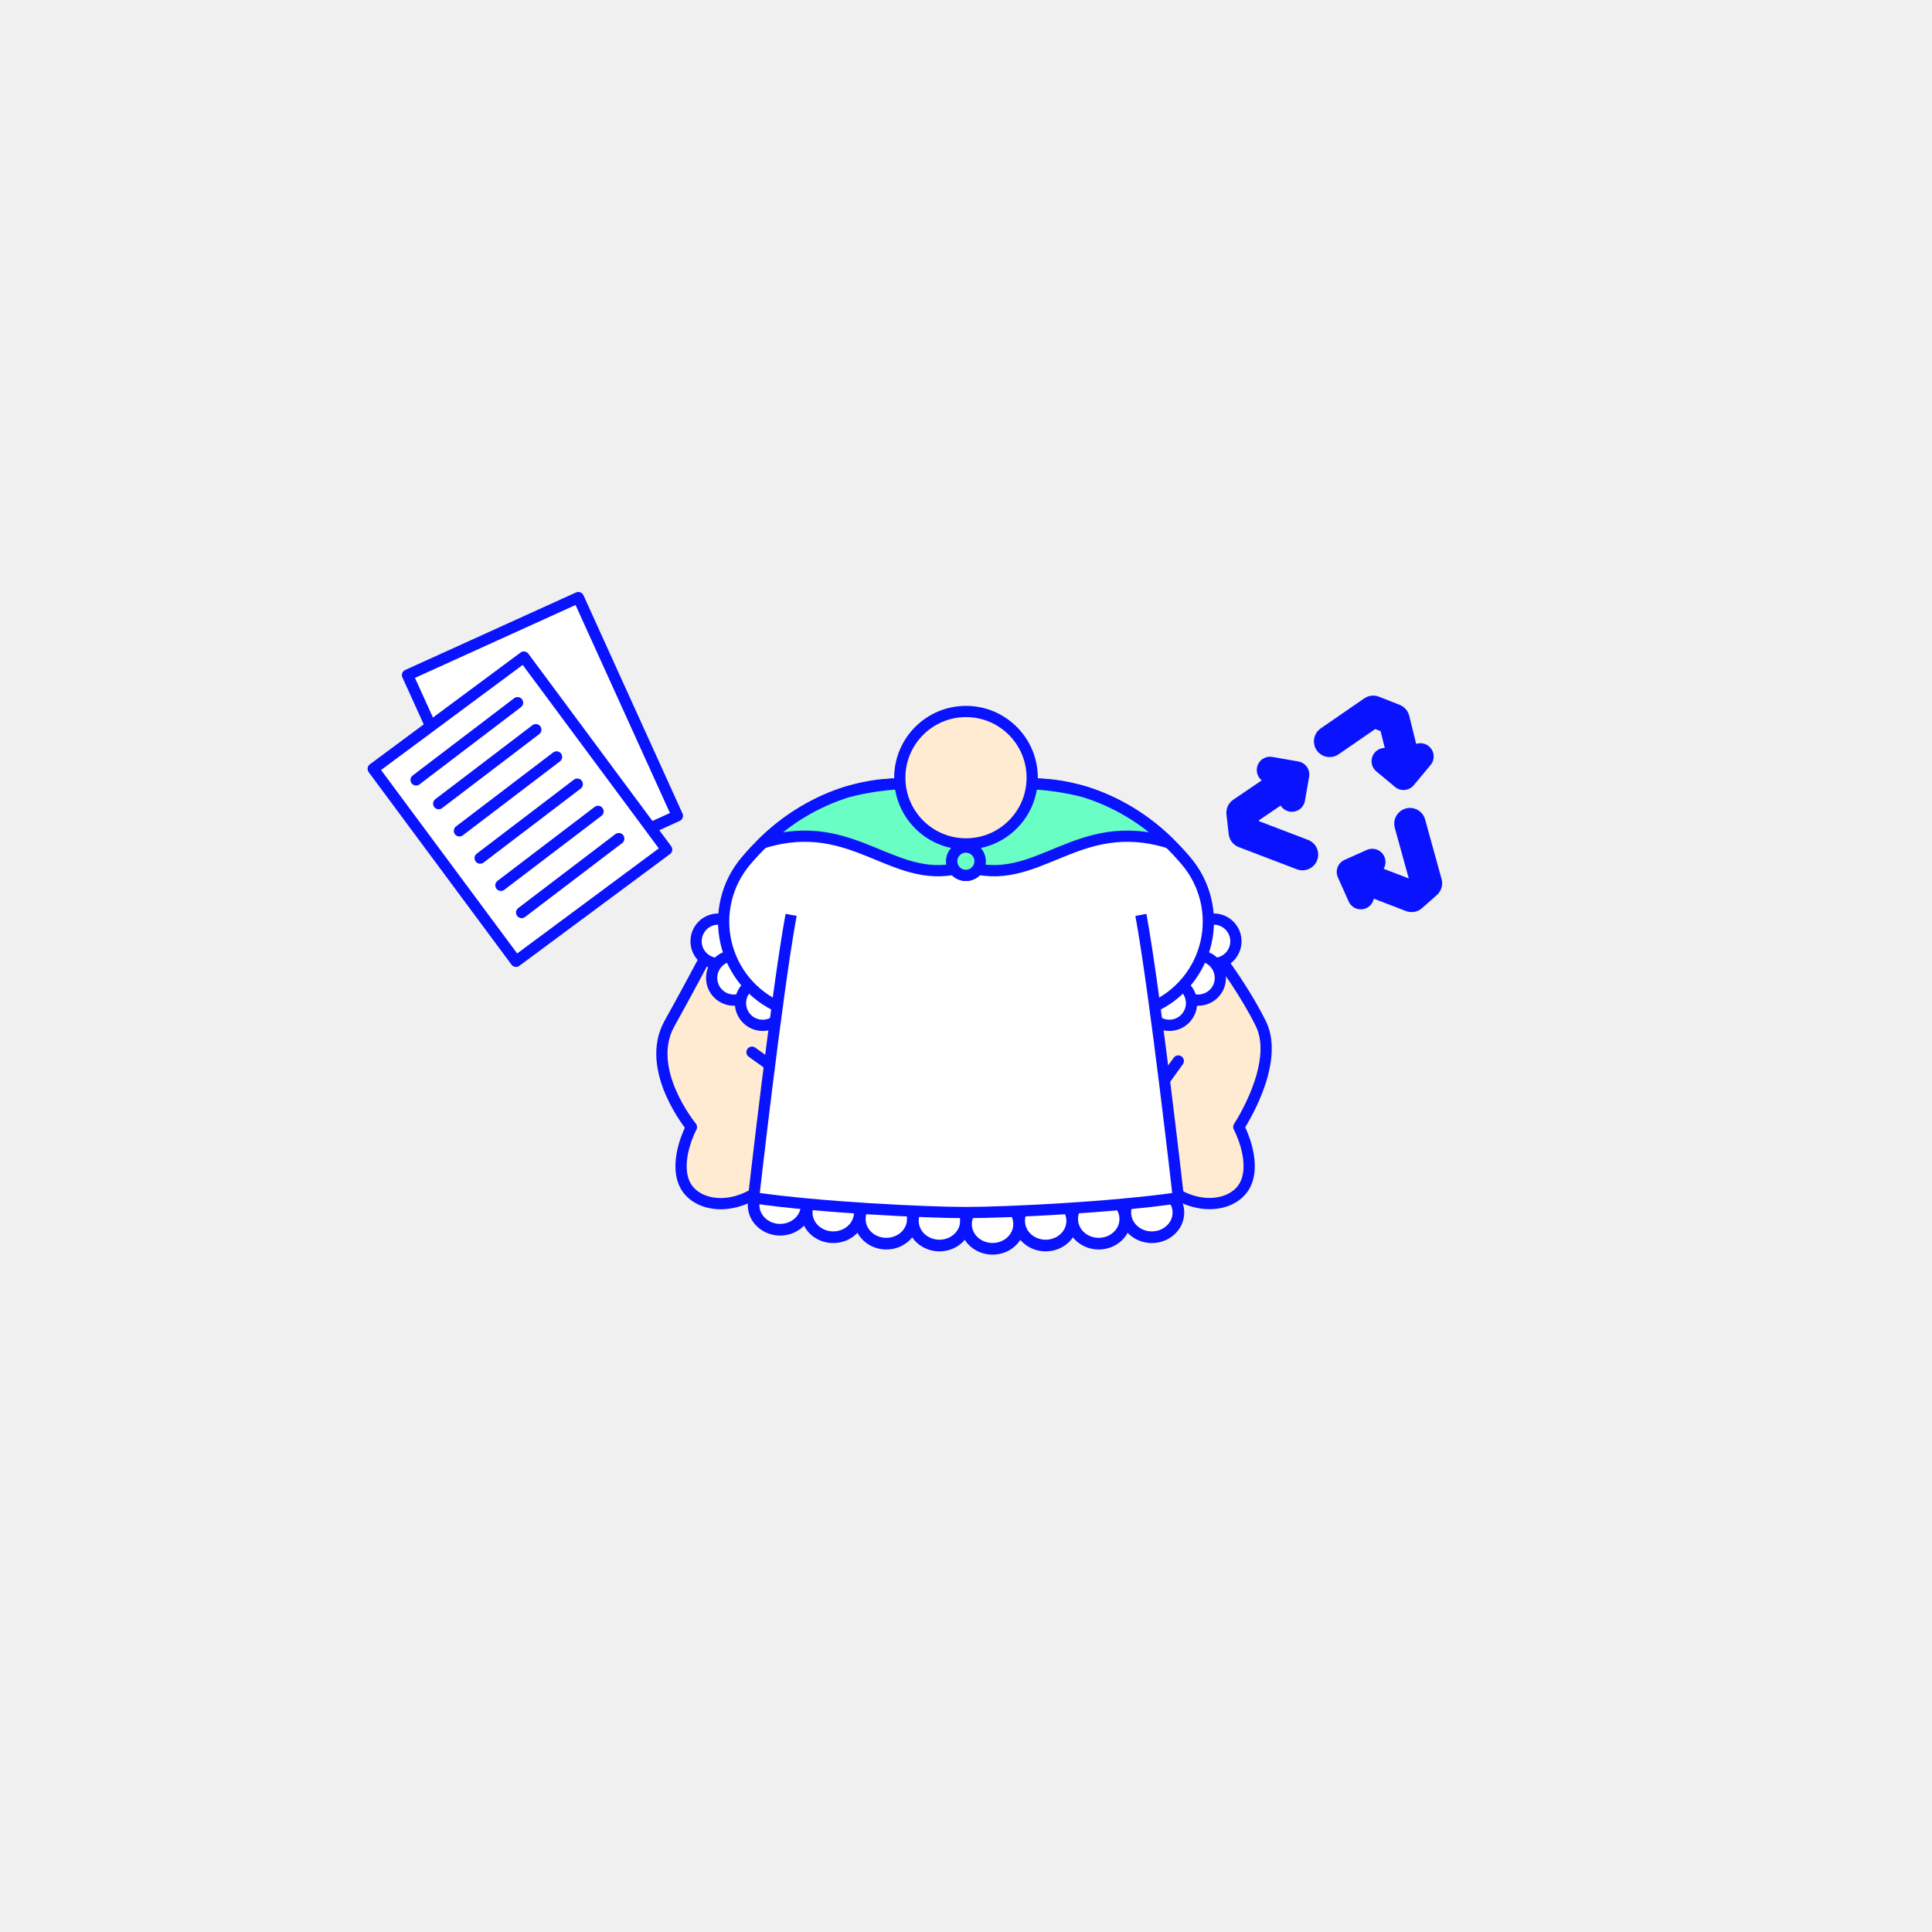
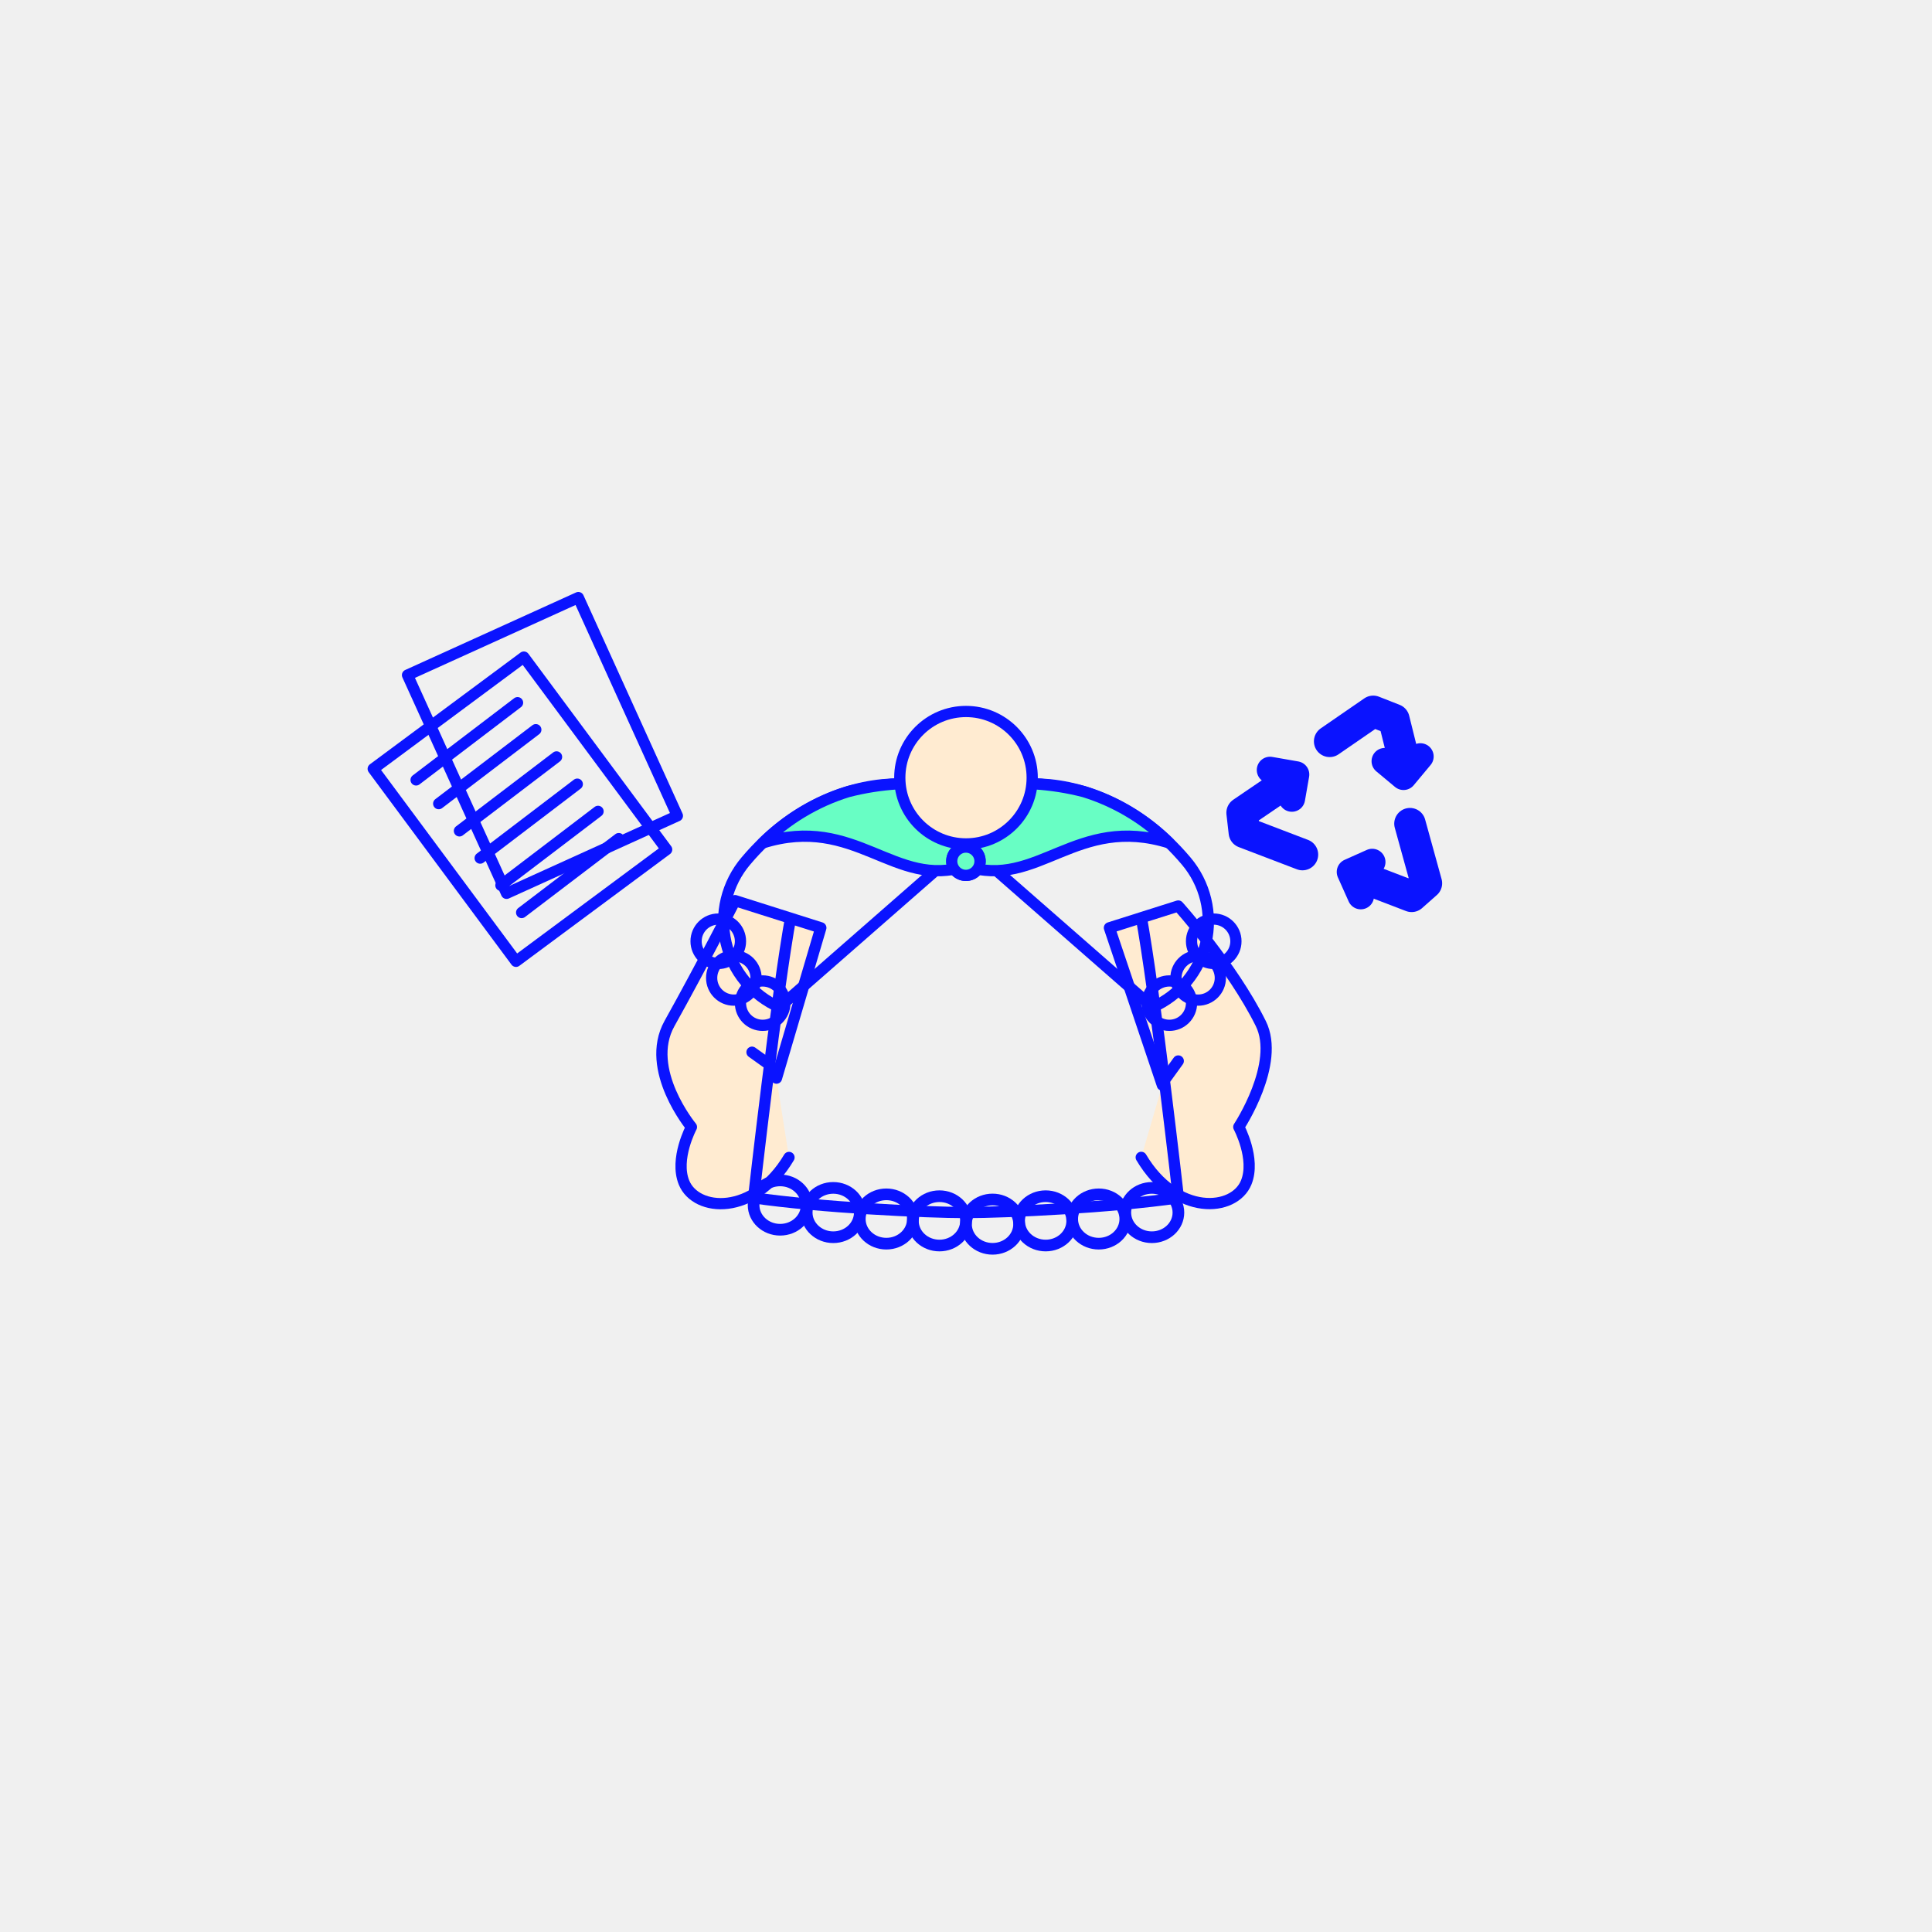
<svg xmlns="http://www.w3.org/2000/svg" class="tree-image-resource" viewBox="0 0 860 860" fill="none">
  <g clip-path="url(#clip0_203_3436)">
    <path d="M345.641 479.91L365.381 413L327.201 400.9C327.201 400.9 312.001 430.54 298.001 455.63C286.601 476.1 307.781 501.68 307.781 501.68C307.781 501.68 300.171 515.85 304.481 526.41C309.801 539.46 335.551 541.58 351.211 515.22" fill="#FFEBD1" />
    <path d="M345.641 479.91L365.381 413L327.201 400.9C327.201 400.9 312.001 430.54 298.001 455.63C286.601 476.1 307.781 501.68 307.781 501.68C307.781 501.68 300.171 515.85 304.481 526.41C309.801 539.46 335.551 541.58 351.211 515.22" stroke="#0A13FF" stroke-width="5" stroke-linecap="round" stroke-linejoin="round" />
    <path d="M341.92 473.5L334.74 468.37" stroke="#0A13FF" stroke-width="5" stroke-linecap="round" stroke-linejoin="round" />
    <path d="M517.4 483L493.84 413L524.49 403.29C524.49 403.29 548.43 429.87 561.21 455.59C570.09 473.46 551.43 501.64 551.43 501.64C551.43 501.64 559.04 515.81 554.73 526.37C549.4 539.42 523.66 541.54 508 515.18" fill="#FFEBD1" />
    <path d="M517.4 483L493.84 413L524.49 403.29C524.49 403.29 548.43 429.87 561.21 455.59C570.09 473.46 551.43 501.64 551.43 501.64C551.43 501.64 559.04 515.81 554.73 526.37C549.4 539.42 523.66 541.54 508 515.18" stroke="#0A13FF" stroke-width="5" stroke-linecap="round" stroke-linejoin="round" />
-     <path d="M319.73 428.87C325.186 428.87 329.61 424.447 329.61 418.99C329.61 413.533 325.186 409.11 319.73 409.11C314.273 409.11 309.85 413.533 309.85 418.99C309.85 424.447 314.273 428.87 319.73 428.87Z" fill="white" stroke="#0A13FF" stroke-width="5" stroke-miterlimit="10" />
-     <path d="M326.659 445.19C332.116 445.19 336.539 440.767 336.539 435.31C336.539 429.853 332.116 425.43 326.659 425.43C321.203 425.43 316.779 429.853 316.779 435.31C316.779 440.767 321.203 445.19 326.659 445.19Z" fill="white" stroke="#0A13FF" stroke-width="5" stroke-miterlimit="10" />
-     <path d="M339.489 456.41C344.946 456.41 349.369 451.987 349.369 446.53C349.369 441.073 344.946 436.65 339.489 436.65C334.033 436.65 329.609 441.073 329.609 446.53C329.609 451.987 334.033 456.41 339.489 456.41Z" fill="white" stroke="#0A13FF" stroke-width="5" stroke-miterlimit="10" />
-     <path d="M347.269 547.4C353.797 547.4 359.089 542.484 359.089 536.42C359.089 530.356 353.797 525.44 347.269 525.44C340.741 525.44 335.449 530.356 335.449 536.42C335.449 542.484 340.741 547.4 347.269 547.4Z" fill="white" stroke="#0A13FF" stroke-width="5.19" stroke-miterlimit="10" />
-     <path d="M370.91 550.73C377.438 550.73 382.73 545.814 382.73 539.75C382.73 533.686 377.438 528.77 370.91 528.77C364.382 528.77 359.09 533.686 359.09 539.75C359.09 545.814 364.382 550.73 370.91 550.73Z" fill="white" stroke="#0A13FF" stroke-width="5.19" stroke-miterlimit="10" />
-     <path d="M394.541 553.6C401.069 553.6 406.361 548.684 406.361 542.62C406.361 536.556 401.069 531.64 394.541 531.64C388.013 531.64 382.721 536.556 382.721 542.62C382.721 548.684 388.013 553.6 394.541 553.6Z" fill="white" stroke="#0A13FF" stroke-width="5.19" stroke-miterlimit="10" />
-     <path d="M418.179 554.43C424.707 554.43 429.999 549.514 429.999 543.45C429.999 537.386 424.707 532.47 418.179 532.47C411.651 532.47 406.359 537.386 406.359 543.45C406.359 549.514 411.651 554.43 418.179 554.43Z" fill="white" stroke="#0A13FF" stroke-width="5.19" stroke-miterlimit="10" />
-     <path d="M512.73 550.73C519.258 550.73 524.55 545.814 524.55 539.75C524.55 533.686 519.258 528.77 512.73 528.77C506.202 528.77 500.91 533.686 500.91 539.75C500.91 545.814 506.202 550.73 512.73 550.73Z" fill="white" stroke="#0A13FF" stroke-width="5.19" stroke-miterlimit="10" />
-     <path d="M489.09 553.6C495.618 553.6 500.91 548.684 500.91 542.62C500.91 536.556 495.618 531.64 489.09 531.64C482.562 531.64 477.27 536.556 477.27 542.62C477.27 548.684 482.562 553.6 489.09 553.6Z" fill="white" stroke="#0A13FF" stroke-width="5.19" stroke-miterlimit="10" />
-     <path d="M465.461 554.43C471.989 554.43 477.281 549.514 477.281 543.45C477.281 537.386 471.989 532.47 465.461 532.47C458.933 532.47 453.641 537.386 453.641 543.45C453.641 549.514 458.933 554.43 465.461 554.43Z" fill="white" stroke="#0A13FF" stroke-width="5.19" stroke-miterlimit="10" />
-     <path d="M441.82 555.89C448.348 555.89 453.64 550.974 453.64 544.91C453.64 538.846 448.348 533.93 441.82 533.93C435.292 533.93 430 538.846 430 544.91C430 550.974 435.292 555.89 441.82 555.89Z" fill="white" stroke="#0A13FF" stroke-width="5.19" stroke-miterlimit="10" />
-     <path d="M540.271 428.87C545.727 428.87 550.151 424.447 550.151 418.99C550.151 413.533 545.727 409.11 540.271 409.11C534.814 409.11 530.391 413.533 530.391 418.99C530.391 424.447 534.814 428.87 540.271 428.87Z" fill="white" stroke="#0A13FF" stroke-width="5" stroke-miterlimit="10" />
-     <path d="M533.341 445.19C538.798 445.19 543.221 440.767 543.221 435.31C543.221 429.853 538.798 425.43 533.341 425.43C527.884 425.43 523.461 429.853 523.461 435.31C523.461 440.767 527.884 445.19 533.341 445.19Z" fill="white" stroke="#0A13FF" stroke-width="5" stroke-miterlimit="10" />
-     <path d="M520.511 456.41C525.967 456.41 530.391 451.987 530.391 446.53C530.391 441.073 525.967 436.65 520.511 436.65C515.054 436.65 510.631 441.073 510.631 446.53C510.631 451.987 515.054 456.41 520.511 456.41Z" fill="white" stroke="#0A13FF" stroke-width="5" stroke-miterlimit="10" />
-     <path d="M429.999 375.64L346.919 448.35C340.995 445.724 335.763 441.754 331.641 436.753C327.518 431.753 324.618 425.861 323.17 419.544C321.722 413.228 321.766 406.661 323.298 400.364C324.831 394.067 327.81 388.214 331.999 383.27C354.269 356.87 380.999 348.94 400.149 348.94H426.999" fill="white" />
+     <path d="M319.73 428.87C325.186 428.87 329.61 424.447 329.61 418.99C329.61 413.533 325.186 409.11 319.73 409.11C314.273 409.11 309.85 413.533 309.85 418.99C309.85 424.447 314.273 428.87 319.73 428.87Z" class="fill" stroke="#0A13FF" stroke-width="5" stroke-miterlimit="10" />
+     <path d="M326.659 445.19C332.116 445.19 336.539 440.767 336.539 435.31C336.539 429.853 332.116 425.43 326.659 425.43C321.203 425.43 316.779 429.853 316.779 435.31C316.779 440.767 321.203 445.19 326.659 445.19Z" class="fill" stroke="#0A13FF" stroke-width="5" stroke-miterlimit="10" />
+     <path d="M339.489 456.41C344.946 456.41 349.369 451.987 349.369 446.53C349.369 441.073 344.946 436.65 339.489 436.65C334.033 436.65 329.609 441.073 329.609 446.53C329.609 451.987 334.033 456.41 339.489 456.41Z" class="fill" stroke="#0A13FF" stroke-width="5" stroke-miterlimit="10" />
+     <path d="M347.269 547.4C353.797 547.4 359.089 542.484 359.089 536.42C359.089 530.356 353.797 525.44 347.269 525.44C340.741 525.44 335.449 530.356 335.449 536.42C335.449 542.484 340.741 547.4 347.269 547.4Z" class="fill" stroke="#0A13FF" stroke-width="5.19" stroke-miterlimit="10" />
+     <path d="M370.91 550.73C377.438 550.73 382.73 545.814 382.73 539.75C382.73 533.686 377.438 528.77 370.91 528.77C364.382 528.77 359.09 533.686 359.09 539.75C359.09 545.814 364.382 550.73 370.91 550.73Z" class="fill" stroke="#0A13FF" stroke-width="5.19" stroke-miterlimit="10" />
+     <path d="M394.541 553.6C401.069 553.6 406.361 548.684 406.361 542.62C406.361 536.556 401.069 531.64 394.541 531.64C388.013 531.64 382.721 536.556 382.721 542.62C382.721 548.684 388.013 553.6 394.541 553.6Z" class="fill" stroke="#0A13FF" stroke-width="5.19" stroke-miterlimit="10" />
+     <path d="M418.179 554.43C424.707 554.43 429.999 549.514 429.999 543.45C429.999 537.386 424.707 532.47 418.179 532.47C411.651 532.47 406.359 537.386 406.359 543.45C406.359 549.514 411.651 554.43 418.179 554.43Z" class="fill" stroke="#0A13FF" stroke-width="5.19" stroke-miterlimit="10" />
+     <path d="M512.73 550.73C519.258 550.73 524.55 545.814 524.55 539.75C524.55 533.686 519.258 528.77 512.73 528.77C506.202 528.77 500.91 533.686 500.91 539.75C500.91 545.814 506.202 550.73 512.73 550.73Z" class="fill" stroke="#0A13FF" stroke-width="5.19" stroke-miterlimit="10" />
+     <path d="M489.09 553.6C495.618 553.6 500.91 548.684 500.91 542.62C500.91 536.556 495.618 531.64 489.09 531.64C482.562 531.64 477.27 536.556 477.27 542.62C477.27 548.684 482.562 553.6 489.09 553.6Z" class="fill" stroke="#0A13FF" stroke-width="5.19" stroke-miterlimit="10" />
+     <path d="M465.461 554.43C471.989 554.43 477.281 549.514 477.281 543.45C477.281 537.386 471.989 532.47 465.461 532.47C458.933 532.47 453.641 537.386 453.641 543.45C453.641 549.514 458.933 554.43 465.461 554.43Z" class="fill" stroke="#0A13FF" stroke-width="5.19" stroke-miterlimit="10" />
+     <path d="M441.82 555.89C448.348 555.89 453.64 550.974 453.64 544.91C453.64 538.846 448.348 533.93 441.82 533.93C435.292 533.93 430 538.846 430 544.91C430 550.974 435.292 555.89 441.82 555.89Z" class="fill" stroke="#0A13FF" stroke-width="5.19" stroke-miterlimit="10" />
+     <path d="M540.271 428.87C545.727 428.87 550.151 424.447 550.151 418.99C550.151 413.533 545.727 409.11 540.271 409.11C534.814 409.11 530.391 413.533 530.391 418.99C530.391 424.447 534.814 428.87 540.271 428.87Z" class="fill" stroke="#0A13FF" stroke-width="5" stroke-miterlimit="10" />
+     <path d="M533.341 445.19C538.798 445.19 543.221 440.767 543.221 435.31C543.221 429.853 538.798 425.43 533.341 425.43C527.884 425.43 523.461 429.853 523.461 435.31C523.461 440.767 527.884 445.19 533.341 445.19Z" class="fill" stroke="#0A13FF" stroke-width="5" stroke-miterlimit="10" />
+     <path d="M520.511 456.41C525.967 456.41 530.391 451.987 530.391 446.53C530.391 441.073 525.967 436.65 520.511 436.65C515.054 436.65 510.631 441.073 510.631 446.53C510.631 451.987 515.054 456.41 520.511 456.41Z" class="fill" stroke="#0A13FF" stroke-width="5" stroke-miterlimit="10" />
+     <path d="M429.999 375.64L346.919 448.35C340.995 445.724 335.763 441.754 331.641 436.753C327.518 431.753 324.618 425.861 323.17 419.544C321.722 413.228 321.766 406.661 323.298 400.364C324.831 394.067 327.81 388.214 331.999 383.27C354.269 356.87 380.999 348.94 400.149 348.94H426.999" class="fill" />
    <path d="M429.999 375.64L346.919 448.35C340.995 445.724 335.763 441.754 331.641 436.753C327.518 431.753 324.618 425.861 323.17 419.544C321.722 413.228 321.766 406.661 323.298 400.364C324.831 394.067 327.81 388.214 331.999 383.27C354.269 356.87 380.999 348.94 400.149 348.94H426.999" stroke="#0A13FF" stroke-width="5" stroke-miterlimit="10" />
-     <path d="M430 375.64L513.08 448.35C519.005 445.724 524.236 441.754 528.359 436.753C532.481 431.753 535.382 425.861 536.83 419.544C538.278 413.228 538.234 406.661 536.701 400.364C535.168 394.067 532.189 388.214 528 383.27C505.73 356.87 479 348.94 459.85 348.94H433" fill="white" />
+     <path d="M430 375.64L513.08 448.35C519.005 445.724 524.236 441.754 528.359 436.753C532.481 431.753 535.382 425.861 536.83 419.544C538.278 413.228 538.234 406.661 536.701 400.364C535.168 394.067 532.189 388.214 528 383.27C505.73 356.87 479 348.94 459.85 348.94H433" class="fill" />
    <path d="M430 375.64L513.08 448.35C519.005 445.724 524.236 441.754 528.359 436.753C532.481 431.753 535.382 425.861 536.83 419.544C538.278 413.228 538.234 406.661 536.701 400.364C535.168 394.067 532.189 388.214 528 383.27C505.73 356.87 479 348.94 459.85 348.94H433" stroke="#0A13FF" stroke-width="5" stroke-miterlimit="10" />
-     <path d="M503.769 390.84C496.429 372.78 486.459 354.73 429.999 354.73C373.539 354.73 363.569 372.73 356.229 390.84C343.929 421.06 335.449 533.65 335.449 533.65C365.039 537.94 400.679 539.89 429.999 539.75C459.319 539.89 494.999 537.94 524.549 533.65C524.549 533.65 516.069 421.06 503.769 390.84Z" fill="white" />
-     <path d="M507.849 407.25C514.189 441.59 524.549 533.19 524.549 533.19C494.959 537.48 447.909 539.75 429.999 539.75C412.089 539.75 364.999 537.48 335.449 533.19C335.449 533.19 345.809 441.59 352.149 407.25" fill="white" />
+     <path d="M503.769 390.84C496.429 372.78 486.459 354.73 429.999 354.73C373.539 354.73 363.569 372.73 356.229 390.84C343.929 421.06 335.449 533.65 335.449 533.65C365.039 537.94 400.679 539.89 429.999 539.75C459.319 539.89 494.999 537.94 524.549 533.65C524.549 533.65 516.069 421.06 503.769 390.84Z" class="fill" />
+     <path d="M507.849 407.25C514.189 441.59 524.549 533.19 524.549 533.19C494.959 537.48 447.909 539.75 429.999 539.75C412.089 539.75 364.999 537.48 335.449 533.19C335.449 533.19 345.809 441.59 352.149 407.25" class="fill" />
    <path d="M507.849 407.25C514.189 441.59 524.549 533.19 524.549 533.19C494.959 537.48 447.909 539.75 429.999 539.75C412.089 539.75 364.999 537.48 335.449 533.19C335.449 533.19 345.809 441.59 352.149 407.25" stroke="#0A13FF" stroke-width="5" stroke-miterlimit="10" />
    <path d="M377.5 352.39C363.175 356.824 350.137 364.661 339.5 375.23C380.91 362.23 398.26 396.08 430.01 385.5V377.9L413.65 348.9H399.65C392.172 349.352 384.755 350.52 377.5 352.39Z" fill="#68FEC4" stroke="#0A13FF" stroke-width="5" stroke-linecap="round" stroke-linejoin="round" />
    <path d="M482.5 352.39C496.825 356.824 509.863 364.661 520.5 375.23C479.09 362.23 461.74 396.08 429.99 385.5V377.9L446.35 348.9H460.35C467.828 349.352 475.246 350.52 482.5 352.39Z" fill="#68FEC4" stroke="#0A13FF" stroke-width="5" stroke-linecap="round" stroke-linejoin="round" />
    <path d="M429.999 375.65C446.275 375.65 459.469 362.456 459.469 346.18C459.469 329.904 446.275 316.71 429.999 316.71C413.723 316.71 400.529 329.904 400.529 346.18C400.529 362.456 413.723 375.65 429.999 375.65Z" fill="#FFEBD1" stroke="#0A13FF" stroke-width="5" stroke-miterlimit="10" />
    <path d="M429.999 389.66C433.479 389.66 436.299 386.839 436.299 383.36C436.299 379.881 433.479 377.06 429.999 377.06C426.52 377.06 423.699 379.881 423.699 383.36C423.699 386.839 426.52 389.66 429.999 389.66Z" fill="#68FEC4" stroke="#0A13FF" stroke-width="5" stroke-miterlimit="10" />
    <path d="M518.99 479.91L524.49 472.28" stroke="#0A13FF" stroke-width="5" stroke-linecap="round" stroke-linejoin="round" />
    <path d="M429.941 389.66C433.42 389.66 436.241 386.839 436.241 383.36C436.241 379.881 433.42 377.06 429.941 377.06C426.461 377.06 423.641 379.881 423.641 383.36C423.641 386.839 426.461 389.66 429.941 389.66Z" fill="#68FEC4" stroke="#0A13FF" stroke-width="5" stroke-miterlimit="10" />
-     <path d="M257.438 266.001L181.402 300.509L225.489 397.653L301.525 363.145L257.438 266.001Z" fill="white" stroke="#0A13FF" stroke-width="5" stroke-linecap="round" stroke-linejoin="round" />
-     <path d="M233.192 292.489L166.131 342.238L229.691 427.916L296.753 378.166L233.192 292.489Z" fill="white" stroke="#0A13FF" stroke-width="5" stroke-linecap="round" stroke-linejoin="round" />
+     <path d="M257.438 266.001L181.402 300.509L225.489 397.653L301.525 363.145L257.438 266.001Z" class="fill" stroke="#0A13FF" stroke-width="5" stroke-linecap="round" stroke-linejoin="round" />
+     <path d="M233.192 292.489L166.131 342.238L229.691 427.916L296.753 378.166L233.192 292.489Z" class="fill" stroke="#0A13FF" stroke-width="5" stroke-linecap="round" stroke-linejoin="round" />
    <path d="M185.221 347.17L230.381 312.79" stroke="#0A13FF" stroke-width="5" stroke-linecap="round" stroke-linejoin="round" />
    <path d="M195.279 357.73L238.509 324.81" stroke="#0A13FF" stroke-width="5" stroke-linecap="round" stroke-linejoin="round" />
    <path d="M204.51 369.85L247.74 336.93" stroke="#0A13FF" stroke-width="5" stroke-linecap="round" stroke-linejoin="round" />
    <path d="M213.74 381.97L256.97 349.05" stroke="#0A13FF" stroke-width="5" stroke-linecap="round" stroke-linejoin="round" />
    <path d="M222.971 394.09L266.211 361.17" stroke="#0A13FF" stroke-width="5" stroke-linecap="round" stroke-linejoin="round" />
    <path d="M232.199 406.2L275.439 373.29" stroke="#0A13FF" stroke-width="5" stroke-linecap="round" stroke-linejoin="round" />
    <path d="M574.63 347L552.9 361.78L553.9 370.53L579.77 380.41" stroke="#0A13FF" stroke-width="14" stroke-linecap="round" stroke-linejoin="round" />
    <path d="M603.801 389.59L628.361 399L634.951 393.17L627.621 366.64" stroke="#0A13FF" stroke-width="14" stroke-linecap="round" stroke-linejoin="round" />
    <path d="M623.909 334.07L620.479 320.27L611.259 316.64L591.869 330" stroke="#0A13FF" stroke-width="14" stroke-linecap="round" stroke-linejoin="round" />
-     <path d="M610.82 383.72L600.93 388.14L605.73 398.87" fill="white" />
+     <path d="M610.82 383.72L600.93 388.14L605.73 398.87" class="fill" />
    <path d="M610.82 383.72L600.93 388.14L605.73 398.87" stroke="#0A13FF" stroke-width="11.81" stroke-linecap="round" stroke-linejoin="round" />
-     <path d="M575.05 355.44L576.91 344.77L565.34 342.75" fill="white" />
+     <path d="M575.05 355.44L576.91 344.77L565.34 342.75" class="fill" />
    <path d="M575.05 355.44L576.91 344.77L565.34 342.75" stroke="#0A13FF" stroke-width="11.81" stroke-linecap="round" stroke-linejoin="round" />
-     <path d="M616.43 338.83L624.75 345.76L632.27 336.74" fill="white" />
+     <path d="M616.43 338.83L624.75 345.76L632.27 336.74" class="fill" />
    <path d="M616.43 338.83L624.75 345.76L632.27 336.74" stroke="#0A13FF" stroke-width="11.81" stroke-linecap="round" stroke-linejoin="round" />
  </g>
  <defs>
    <clipPath id="clip0_203_3436">
-       <rect width="100%" height="100%" fill="white" />
+       <rect width="100%" height="100%" class="fill" />
    </clipPath>
  </defs>
</svg>
